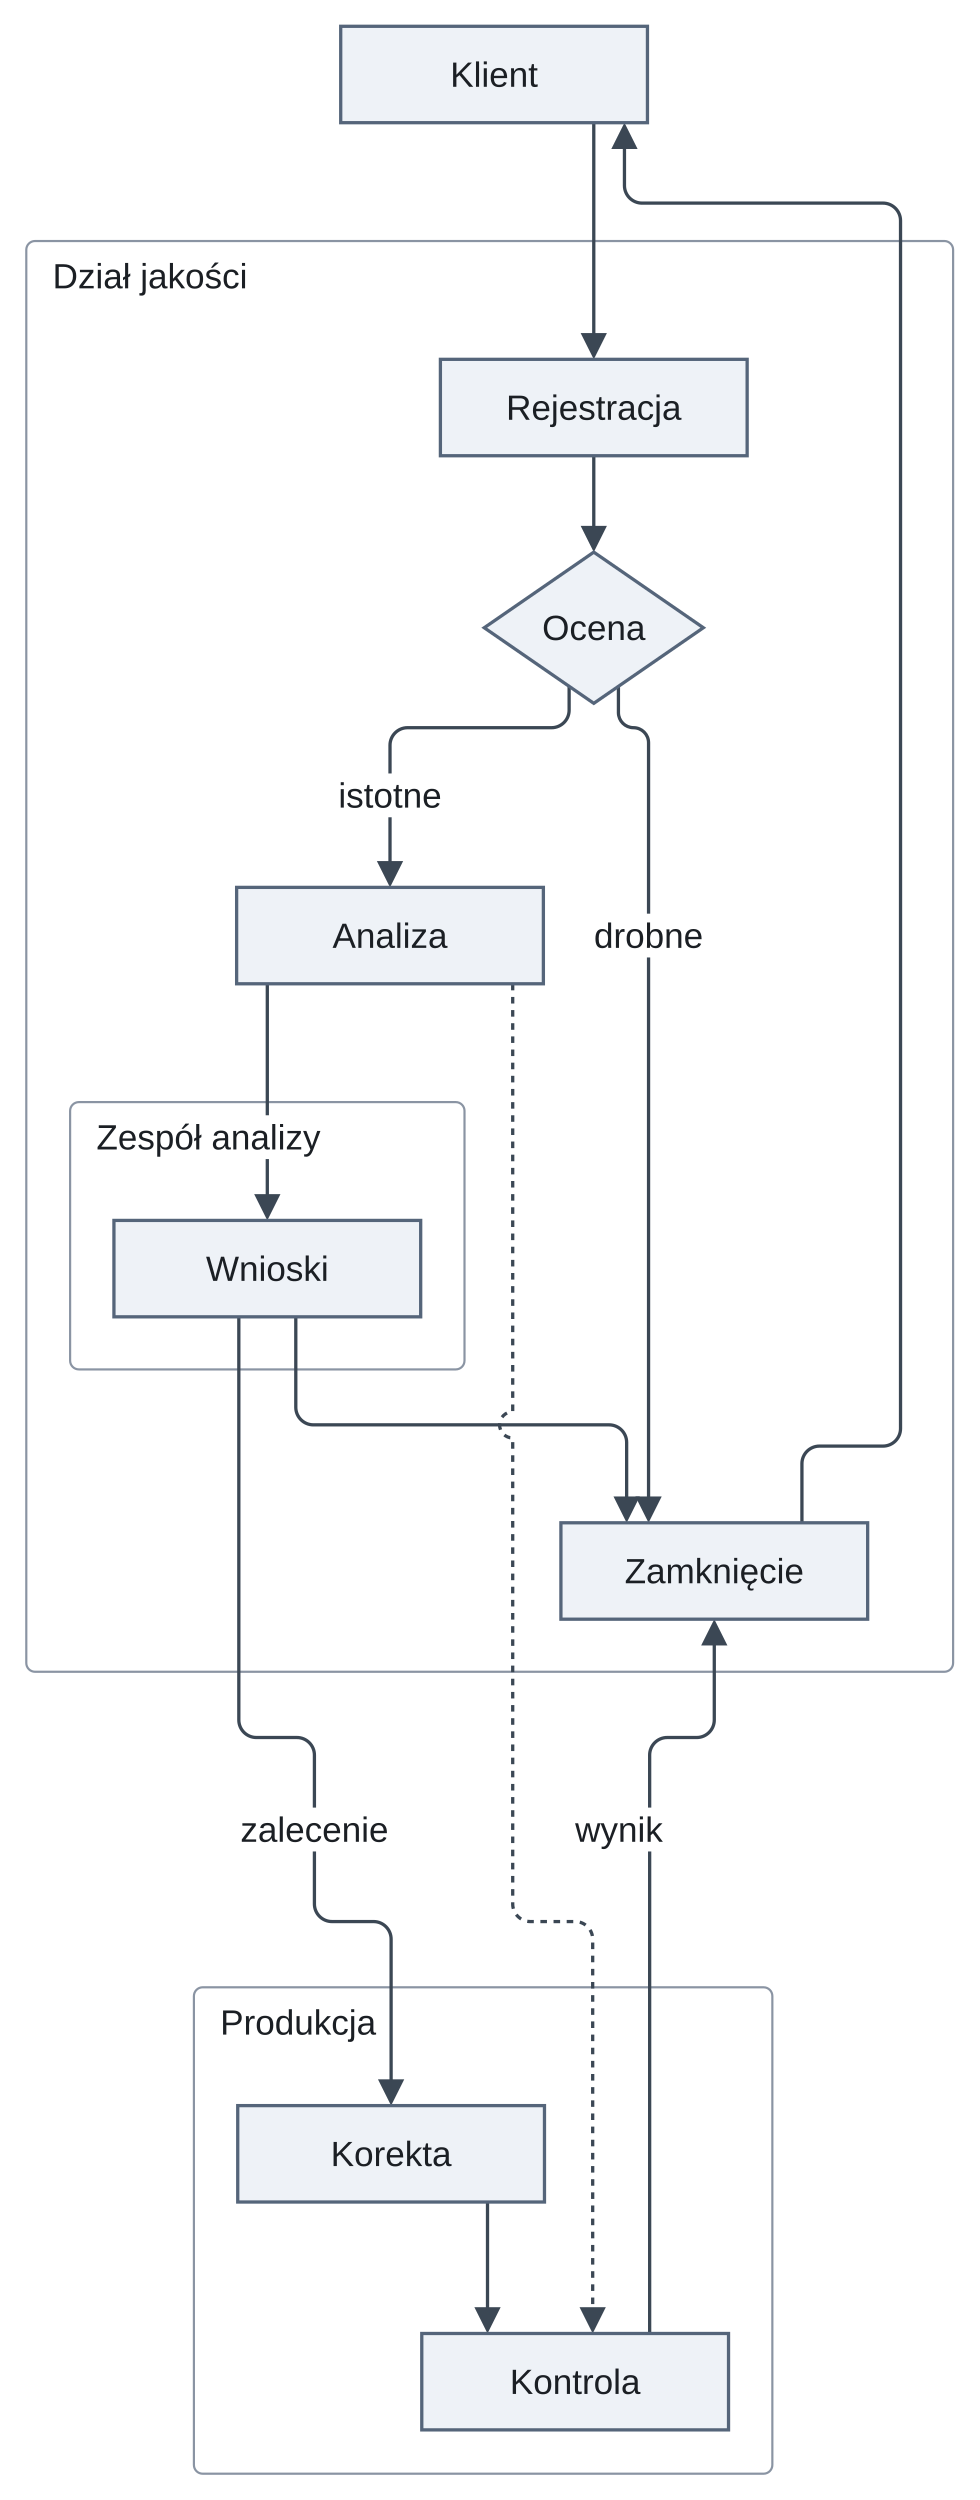
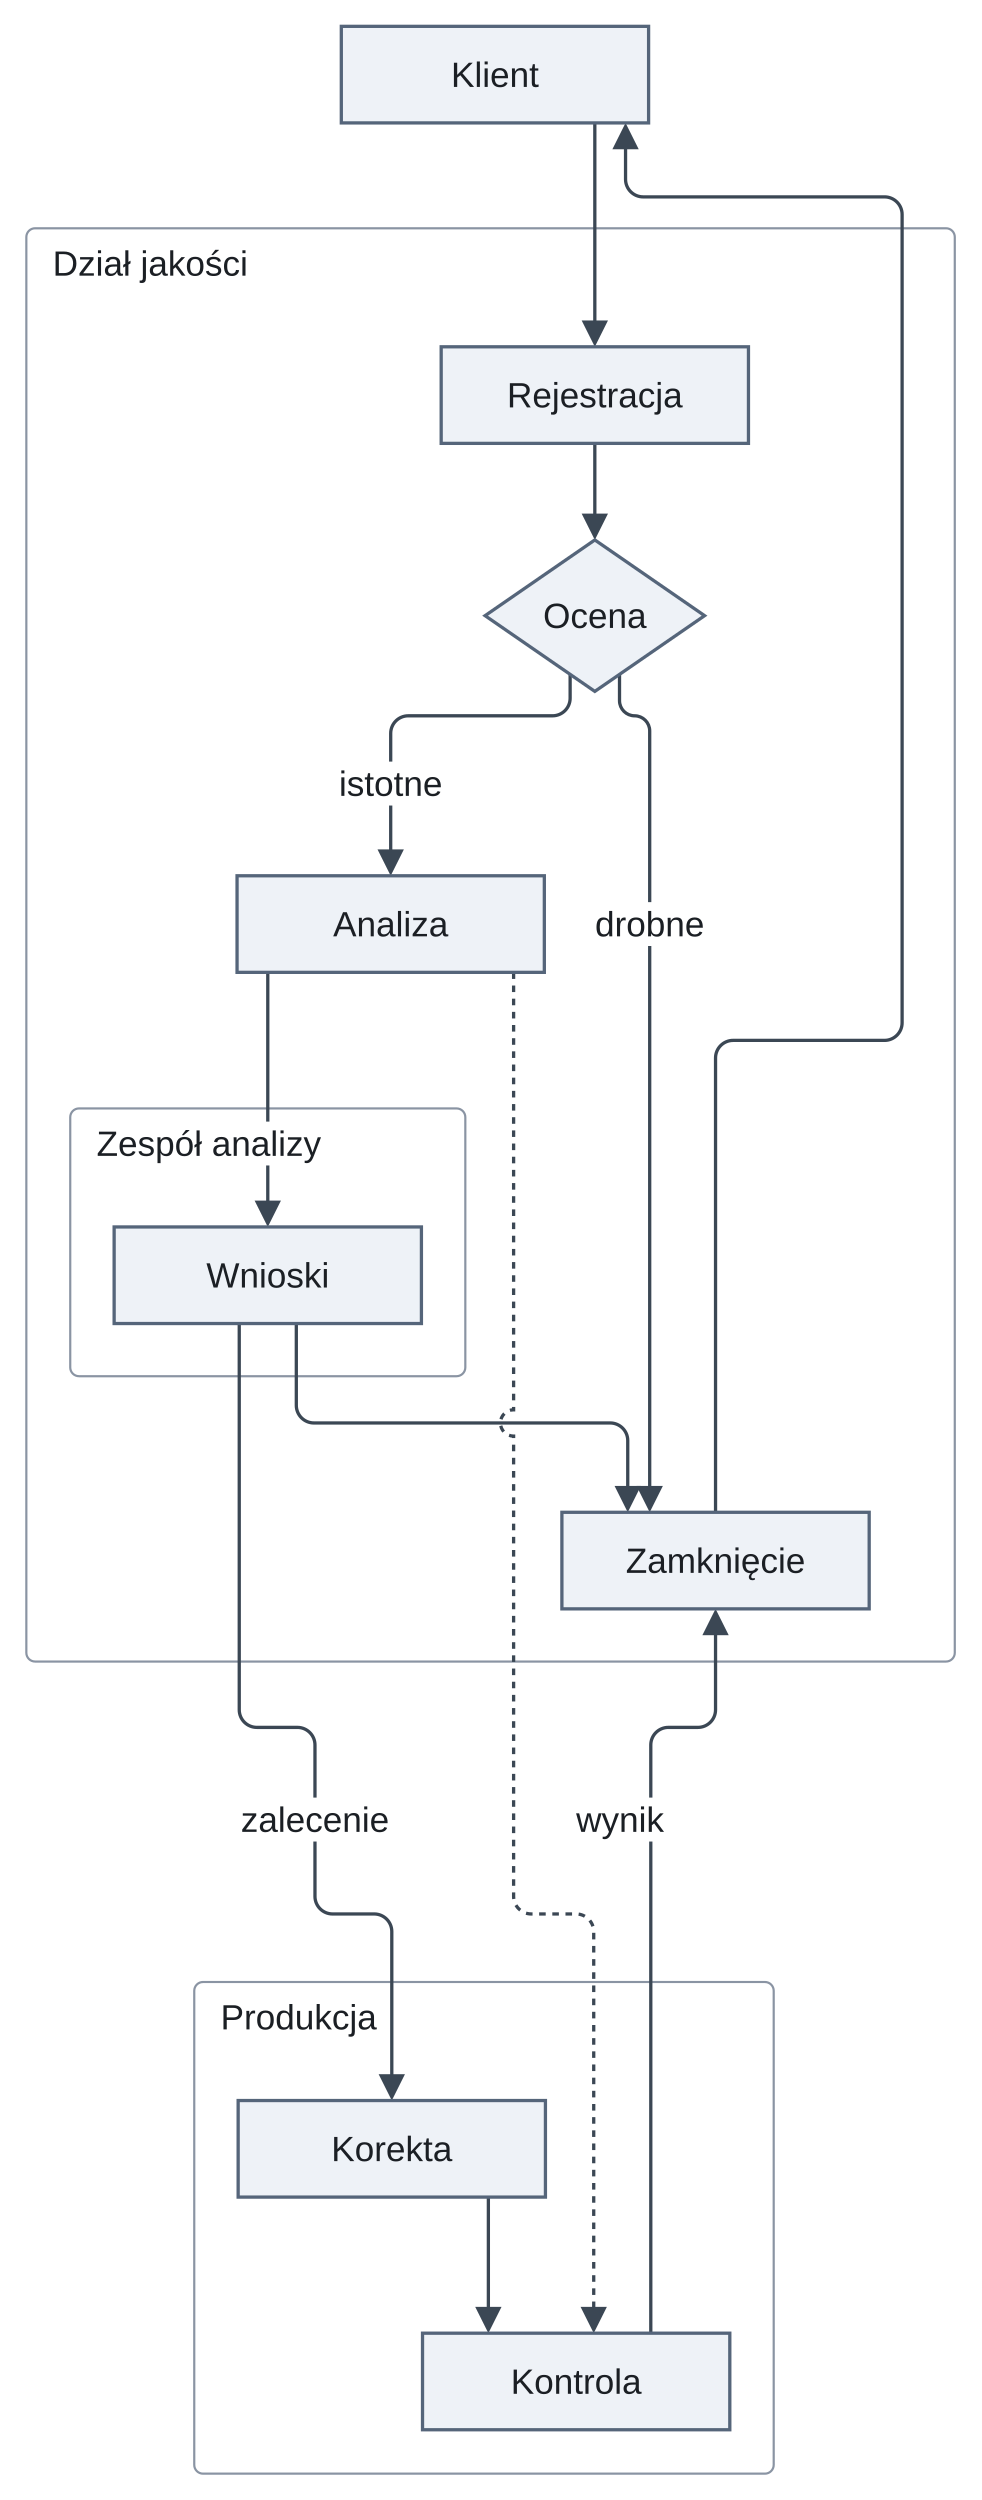
- <svg xmlns="http://www.w3.org/2000/svg" version="1.1" width="447" height="1141" viewBox="-11.5 -12 447 1141" role="img" font-family="Arimo, Arial, 'Liberation Sans', sans-serif" font-size="16">
+ <svg xmlns="http://www.w3.org/2000/svg" version="1.1" width="447" height="1139" viewBox="-11.5 -12 447 1139" role="img" font-family="Arimo, Arial, 'Liberation Sans', sans-serif" font-size="16">
  <defs>
-     <clipPath id="label-holes-0324ccc9">
-       <path d="M-11.5 -12 L435.5 -12 L435.5 1129 L-11.5 1129 M8.5 104 L8.5 124 L105.41 124 L105.41 104 M28.5 497 L28.5 517 L138.77 517 L138.77 497 M138.93 341 L138.93 361 L194.07 361 L194.07 341 M255.59 405 L255.59 425 L313.41 425 L313.41 405 M85 901 L85 921 L164.15 921 L164.15 901 M94.2 813 L94.2 833 L169.8 833 L169.8 813 M247 813 L247 833 L295 833 L295 813" />
+     <clipPath id="label-holes-37cadccb">
+       <path d="M-11.5 -12 L435.5 -12 L435.5 1127 L-11.5 1127 M8.5 98 L8.5 118 L105.41 118 L105.41 98 M28.5 499 L28.5 519 L138.77 519 L138.77 499 M138.93 335 L138.93 355 L194.07 355 L194.07 335 M255.59 399 L255.59 419 L313.41 419 L313.41 399 M85 897 L85 917 L164.15 917 L164.15 897 M94.2 807 L94.2 827 L169.8 827 L169.8 807 M247 807 L247 827 L295 827 L295 807" />
    </clipPath>
  </defs>
-   <g clip-path="url(#label-holes-0324ccc9)">
-     <rect class="cluster" x="0.5" y="98" width="423" height="653" rx="4" fill="none" stroke="#8a94a3" stroke-width="1" />
+   <g clip-path="url(#label-holes-37cadccb)">
+     <rect class="cluster" x="0.5" y="92" width="423" height="653" rx="4" fill="none" stroke="#8a94a3" stroke-width="1" />
  </g>
-   <g clip-path="url(#label-holes-0324ccc9)">
-     <rect class="cluster" x="20.5" y="491" width="180" height="122" rx="4" fill="none" stroke="#8a94a3" stroke-width="1" />
+   <g clip-path="url(#label-holes-37cadccb)">
+     <rect class="cluster" x="20.5" y="493" width="180" height="122" rx="4" fill="none" stroke="#8a94a3" stroke-width="1" />
  </g>
-   <g clip-path="url(#label-holes-0324ccc9)">
-     <rect class="cluster" x="77" y="895" width="264" height="222" rx="4" fill="none" stroke="#8a94a3" stroke-width="1" />
+   <g clip-path="url(#label-holes-37cadccb)">
+     <rect class="cluster" x="77" y="891" width="264" height="224" rx="4" fill="none" stroke="#8a94a3" stroke-width="1" />
  </g>
-   <path class="edge" d="M259.5 196 L259.5 231.6" fill="none" stroke="#3b4754" stroke-width="1.5" />
-   <g clip-path="url(#label-holes-0324ccc9)">
-     <path class="edge" d="M248.25 301.24 L248.25 312.12 C248.25 316.52 244.65 320.12 240.25 320.12 L174.5 320.12 C170.1 320.12 166.5 323.72 166.5 328.12 L166.5 339 L166.5 384.6" fill="none" stroke="#3b4754" stroke-width="1.5" />
+   <path class="edge" d="M259.5 190 L259.5 225.6" fill="none" stroke="#3b4754" stroke-width="1.5" />
+   <g clip-path="url(#label-holes-37cadccb)">
+     <path class="edge" d="M248.25 295.24 L248.25 306.12 C248.25 310.52 244.65 314.12 240.25 314.12 L174.5 314.12 C170.1 314.12 166.5 317.72 166.5 322.12 L166.5 333 L166.5 378.6" fill="none" stroke="#3b4754" stroke-width="1.5" />
  </g>
-   <g clip-path="url(#label-holes-0324ccc9)">
-     <path class="edge" d="M270.75 301.24 L270.75 313.24 C270.75 317.02 273.84 320.12 277.63 320.12 L277.63 320.12 C281.41 320.12 284.5 323.21 284.5 326.99 L284.5 339 L284.5 674.6" fill="none" stroke="#3b4754" stroke-width="1.5" />
+   <g clip-path="url(#label-holes-37cadccb)">
+     <path class="edge" d="M270.75 295.24 L270.75 307.24 C270.75 311.02 273.84 314.12 277.63 314.12 L277.63 314.12 C281.41 314.12 284.5 317.21 284.5 320.99 L284.5 333 L284.5 668.6" fill="none" stroke="#3b4754" stroke-width="1.5" />
  </g>
-   <g clip-path="url(#label-holes-0324ccc9)">
-     <path class="edge" d="M110.5 437 L110.5 536.6" fill="none" stroke="#3b4754" stroke-width="1.5" />
+   <g clip-path="url(#label-holes-37cadccb)">
+     <path class="edge" d="M110.5 431 L110.5 538.6" fill="none" stroke="#3b4754" stroke-width="1.5" />
  </g>
-   <path class="edge" d="M123.5 589 L123.5 613 L123.5 630.3 C123.5 634.7 127.1 638.3 131.5 638.3 L266.5 638.3 C270.9 638.3 274.5 641.9 274.5 646.3 L274.5 674.6" fill="none" stroke="#3b4754" stroke-width="1.5" />
-   <path class="edge" d="M211 993 L211 1044.6" fill="none" stroke="#3b4754" stroke-width="1.5" />
-   <path class="edge" d="M259.5 44 L259.5 143.6" fill="none" stroke="#3b4754" stroke-width="1.5" />
-   <g clip-path="url(#label-holes-0324ccc9)">
-     <path class="edge" d="M97.5 589 L97.5 751 L97.5 773 C97.5 777.4 101.1 781 105.5 781 L124 781 C128.4 781 132 784.6 132 789 L132 811 L132 835 L132 857 C132 861.4 135.6 865 140 865 L159 865 C163.4 865 167 868.6 167 873 L167 895 L167 940.6" fill="none" stroke="#3b4754" stroke-width="1.5" />
+   <path class="edge" d="M123.5 591 L123.5 615 L123.5 628.3 C123.5 632.7 127.1 636.3 131.5 636.3 L266.5 636.3 C270.9 636.3 274.5 639.9 274.5 644.3 L274.5 668.6" fill="none" stroke="#3b4754" stroke-width="1.5" />
+   <path class="edge" d="M211 989 L211 1042.6" fill="none" stroke="#3b4754" stroke-width="1.5" />
+   <path class="edge" d="M259.5 44 L259.5 137.6" fill="none" stroke="#3b4754" stroke-width="1.5" />
+   <g clip-path="url(#label-holes-37cadccb)">
+     <path class="edge" d="M97.5 591 L97.5 745 L97.5 767 C97.5 771.4 101.1 775 105.5 775 L124 775 C128.4 775 132 778.6 132 783 L132 805 L132 829 L132 852 C132 856.4 135.6 860 140 860 L159 860 C163.4 860 167 863.6 167 868 L167 891 L167 936.6" fill="none" stroke="#3b4754" stroke-width="1.5" />
  </g>
-   <g clip-path="url(#label-holes-0324ccc9)">
-     <path class="edge" d="M314.5 735.4 L314.5 751 L314.5 773 C314.5 777.4 310.9 781 306.5 781 L293 781 C288.6 781 285 784.6 285 789 L285 811 L285 1053" fill="none" stroke="#3b4754" stroke-width="1.5" />
+   <g clip-path="url(#label-holes-37cadccb)">
+     <path class="edge" d="M314.5 729.4 L314.5 745 L314.5 767 C314.5 771.4 310.9 775 306.5 775 L293 775 C288.6 775 285 778.6 285 783 L285 805 L285 1051" fill="none" stroke="#3b4754" stroke-width="1.5" />
  </g>
-   <g clip-path="url(#label-holes-0324ccc9)">
-     <path class="edge" d="M273.5 52.4 L273.5 72.7 C273.5 77.1 277.1 80.7 281.5 80.7 L391.5 80.7 C395.9 80.7 399.5 84.3 399.5 88.7 L399.5 98 L399.5 613 L399.5 640 C399.5 644.4 395.9 648 391.5 648 L362.5 648 C358.1 648 354.5 651.6 354.5 656 L354.5 683" fill="none" stroke="#3b4754" stroke-width="1.5" />
+   <g clip-path="url(#label-holes-37cadccb)">
+     <path class="edge" d="M273.5 52.4 L273.5 69.7 C273.5 74.1 277.1 77.7 281.5 77.7 L391.5 77.7 C395.9 77.7 399.5 81.3 399.5 85.7 L399.5 92 L399.5 431 L399.5 454 C399.5 458.4 395.9 462 391.5 462 L322.5 462 C318.1 462 314.5 465.6 314.5 470 L314.5 493 L314.5 677" fill="none" stroke="#3b4754" stroke-width="1.5" />
  </g>
-   <g clip-path="url(#label-holes-0324ccc9)">
-     <path class="edge" d="M222.5 437 L222.5 632.3 C219.2 632.3 216.5 635 216.5 638.3 C216.5 641.6 219.2 644.3 222.5 644.3 L222.5 835 L222.5 857 C222.5 861.4 226.1 865 230.5 865 L251 865 C255.4 865 259 868.6 259 873 L259 895 L259 1044.6" fill="none" stroke="#3b4754" stroke-width="1.5" stroke-dasharray="3 3" />
+   <g clip-path="url(#label-holes-37cadccb)">
+     <path class="edge" d="M222.5 431 L222.5 630.3 C219.2 630.3 216.5 633 216.5 636.3 C216.5 639.6 219.2 642.3 222.5 642.3 L222.5 829 L222.5 852 C222.5 856.4 226.1 860 230.5 860 L251 860 C255.4 860 259 863.6 259 868 L259 891 L259 1042.6" fill="none" stroke="#3b4754" stroke-width="1.5" stroke-dasharray="3 3" />
  </g>
-   <polygon class="arrowhead" points="259.5,240 253.5,228 265.5,228" fill="#3b4754" />
-   <polygon class="arrowhead" points="166.5,393 160.5,381 172.5,381" fill="#3b4754" />
-   <polygon class="arrowhead" points="284.5,683 278.5,671 290.5,671" fill="#3b4754" />
-   <polygon class="arrowhead" points="110.5,545 104.5,533 116.5,533" fill="#3b4754" />
-   <polygon class="arrowhead" points="274.5,683 268.5,671 280.5,671" fill="#3b4754" />
-   <polygon class="arrowhead" points="211,1053 205,1041 217,1041" fill="#3b4754" />
-   <polygon class="arrowhead" points="259.5,152 253.5,140 265.5,140" fill="#3b4754" />
-   <polygon class="arrowhead" points="167,949 161,937 173,937" fill="#3b4754" />
-   <polygon class="arrowhead" points="314.5,727 320.5,739 308.5,739" fill="#3b4754" />
+   <polygon class="arrowhead" points="259.5,234 253.5,222 265.5,222" fill="#3b4754" />
+   <polygon class="arrowhead" points="166.5,387 160.5,375 172.5,375" fill="#3b4754" />
+   <polygon class="arrowhead" points="284.5,677 278.5,665 290.5,665" fill="#3b4754" />
+   <polygon class="arrowhead" points="110.5,547 104.5,535 116.5,535" fill="#3b4754" />
+   <polygon class="arrowhead" points="274.5,677 268.5,665 280.5,665" fill="#3b4754" />
+   <polygon class="arrowhead" points="211,1051 205,1039 217,1039" fill="#3b4754" />
+   <polygon class="arrowhead" points="259.5,146 253.5,134 265.5,134" fill="#3b4754" />
+   <polygon class="arrowhead" points="167,945 161,933 173,933" fill="#3b4754" />
+   <polygon class="arrowhead" points="314.5,721 320.5,733 308.5,733" fill="#3b4754" />
  <polygon class="arrowhead" points="273.5,44 279.5,56 267.5,56" fill="#3b4754" />
-   <polygon class="arrowhead" points="259,1053 253,1041 265,1041" fill="#3b4754" />
+   <polygon class="arrowhead" points="259,1051 253,1039 265,1039" fill="#3b4754" />
  <rect class="node" x="144" y="0" width="140" height="44" fill="#eef2f7" stroke="#55657a" stroke-width="1.5" />
-   <rect class="node" x="189.5" y="152" width="140" height="44" fill="#eef2f7" stroke="#55657a" stroke-width="1.5" />
-   <polygon class="node" points="259.5,240 309.5,274.5 259.5,309 209.5,274.5" fill="#eef2f7" stroke="#55657a" stroke-width="1.5" />
-   <rect class="node" x="96.5" y="393" width="140" height="44" fill="#eef2f7" stroke="#55657a" stroke-width="1.5" />
-   <rect class="node" x="40.5" y="545" width="140" height="44" fill="#eef2f7" stroke="#55657a" stroke-width="1.5" />
-   <rect class="node" x="244.5" y="683" width="140" height="44" fill="#eef2f7" stroke="#55657a" stroke-width="1.5" />
-   <rect class="node" x="97" y="949" width="140" height="44" fill="#eef2f7" stroke="#55657a" stroke-width="1.5" />
-   <rect class="node" x="181" y="1053" width="140" height="44" fill="#eef2f7" stroke="#55657a" stroke-width="1.5" />
+   <rect class="node" x="189.5" y="146" width="140" height="44" fill="#eef2f7" stroke="#55657a" stroke-width="1.5" />
+   <polygon class="node" points="259.5,234 309.5,268.5 259.5,303 209.5,268.5" fill="#eef2f7" stroke="#55657a" stroke-width="1.5" />
+   <rect class="node" x="96.5" y="387" width="140" height="44" fill="#eef2f7" stroke="#55657a" stroke-width="1.5" />
+   <rect class="node" x="40.5" y="547" width="140" height="44" fill="#eef2f7" stroke="#55657a" stroke-width="1.5" />
+   <rect class="node" x="244.5" y="677" width="140" height="44" fill="#eef2f7" stroke="#55657a" stroke-width="1.5" />
+   <rect class="node" x="97" y="945" width="140" height="44" fill="#eef2f7" stroke="#55657a" stroke-width="1.5" />
+   <rect class="node" x="181" y="1051" width="140" height="44" fill="#eef2f7" stroke="#55657a" stroke-width="1.5" />
  <text class="node-label" x="214" y="27.6" text-anchor="middle" fill="#1b1f24">Klient</text>
-   <text class="cluster-title" x="56.96" y="119.6" text-anchor="middle" fill="#1b1f24">Dział jakości</text>
-   <text class="node-label" x="259.5" y="179.6" text-anchor="middle" fill="#1b1f24">Rejestracja</text>
-   <text class="node-label" x="259.5" y="280.1" text-anchor="middle" fill="#1b1f24">Ocena</text>
-   <text class="node-label" x="166.5" y="420.6" text-anchor="middle" fill="#1b1f24">Analiza</text>
-   <text class="cluster-title" x="83.64" y="512.6" text-anchor="middle" fill="#1b1f24">Zespół analizy</text>
-   <text class="node-label" x="110.5" y="572.6" text-anchor="middle" fill="#1b1f24">Wnioski</text>
-   <text class="node-label" x="314.5" y="710.6" text-anchor="middle" fill="#1b1f24">Zamknięcie</text>
-   <text class="edge-label" x="166.5" y="356.6" text-anchor="middle" fill="#1b1f24">istotne</text>
-   <text class="edge-label" x="284.5" y="420.6" text-anchor="middle" fill="#1b1f24">drobne</text>
-   <text class="cluster-title" x="124.57" y="916.6" text-anchor="middle" fill="#1b1f24">Produkcja</text>
-   <text class="node-label" x="167" y="976.6" text-anchor="middle" fill="#1b1f24">Korekta</text>
-   <text class="node-label" x="251" y="1080.6" text-anchor="middle" fill="#1b1f24">Kontrola</text>
-   <text class="edge-label" x="132" y="828.6" text-anchor="middle" fill="#1b1f24">zalecenie</text>
-   <text class="edge-label" x="271" y="828.6" text-anchor="middle" fill="#1b1f24">wynik</text>
+   <text class="cluster-title" x="56.96" y="113.6" text-anchor="middle" fill="#1b1f24">Dział jakości</text>
+   <text class="node-label" x="259.5" y="173.6" text-anchor="middle" fill="#1b1f24">Rejestracja</text>
+   <text class="node-label" x="259.5" y="274.1" text-anchor="middle" fill="#1b1f24">Ocena</text>
+   <text class="node-label" x="166.5" y="414.6" text-anchor="middle" fill="#1b1f24">Analiza</text>
+   <text class="cluster-title" x="83.64" y="514.6" text-anchor="middle" fill="#1b1f24">Zespół analizy</text>
+   <text class="node-label" x="110.5" y="574.6" text-anchor="middle" fill="#1b1f24">Wnioski</text>
+   <text class="node-label" x="314.5" y="704.6" text-anchor="middle" fill="#1b1f24">Zamknięcie</text>
+   <text class="edge-label" x="166.5" y="350.6" text-anchor="middle" fill="#1b1f24">istotne</text>
+   <text class="edge-label" x="284.5" y="414.6" text-anchor="middle" fill="#1b1f24">drobne</text>
+   <text class="cluster-title" x="124.57" y="912.6" text-anchor="middle" fill="#1b1f24">Produkcja</text>
+   <text class="node-label" x="167" y="972.6" text-anchor="middle" fill="#1b1f24">Korekta</text>
+   <text class="node-label" x="251" y="1078.6" text-anchor="middle" fill="#1b1f24">Kontrola</text>
+   <text class="edge-label" x="132" y="822.6" text-anchor="middle" fill="#1b1f24">zalecenie</text>
+   <text class="edge-label" x="271" y="822.6" text-anchor="middle" fill="#1b1f24">wynik</text>
</svg>
